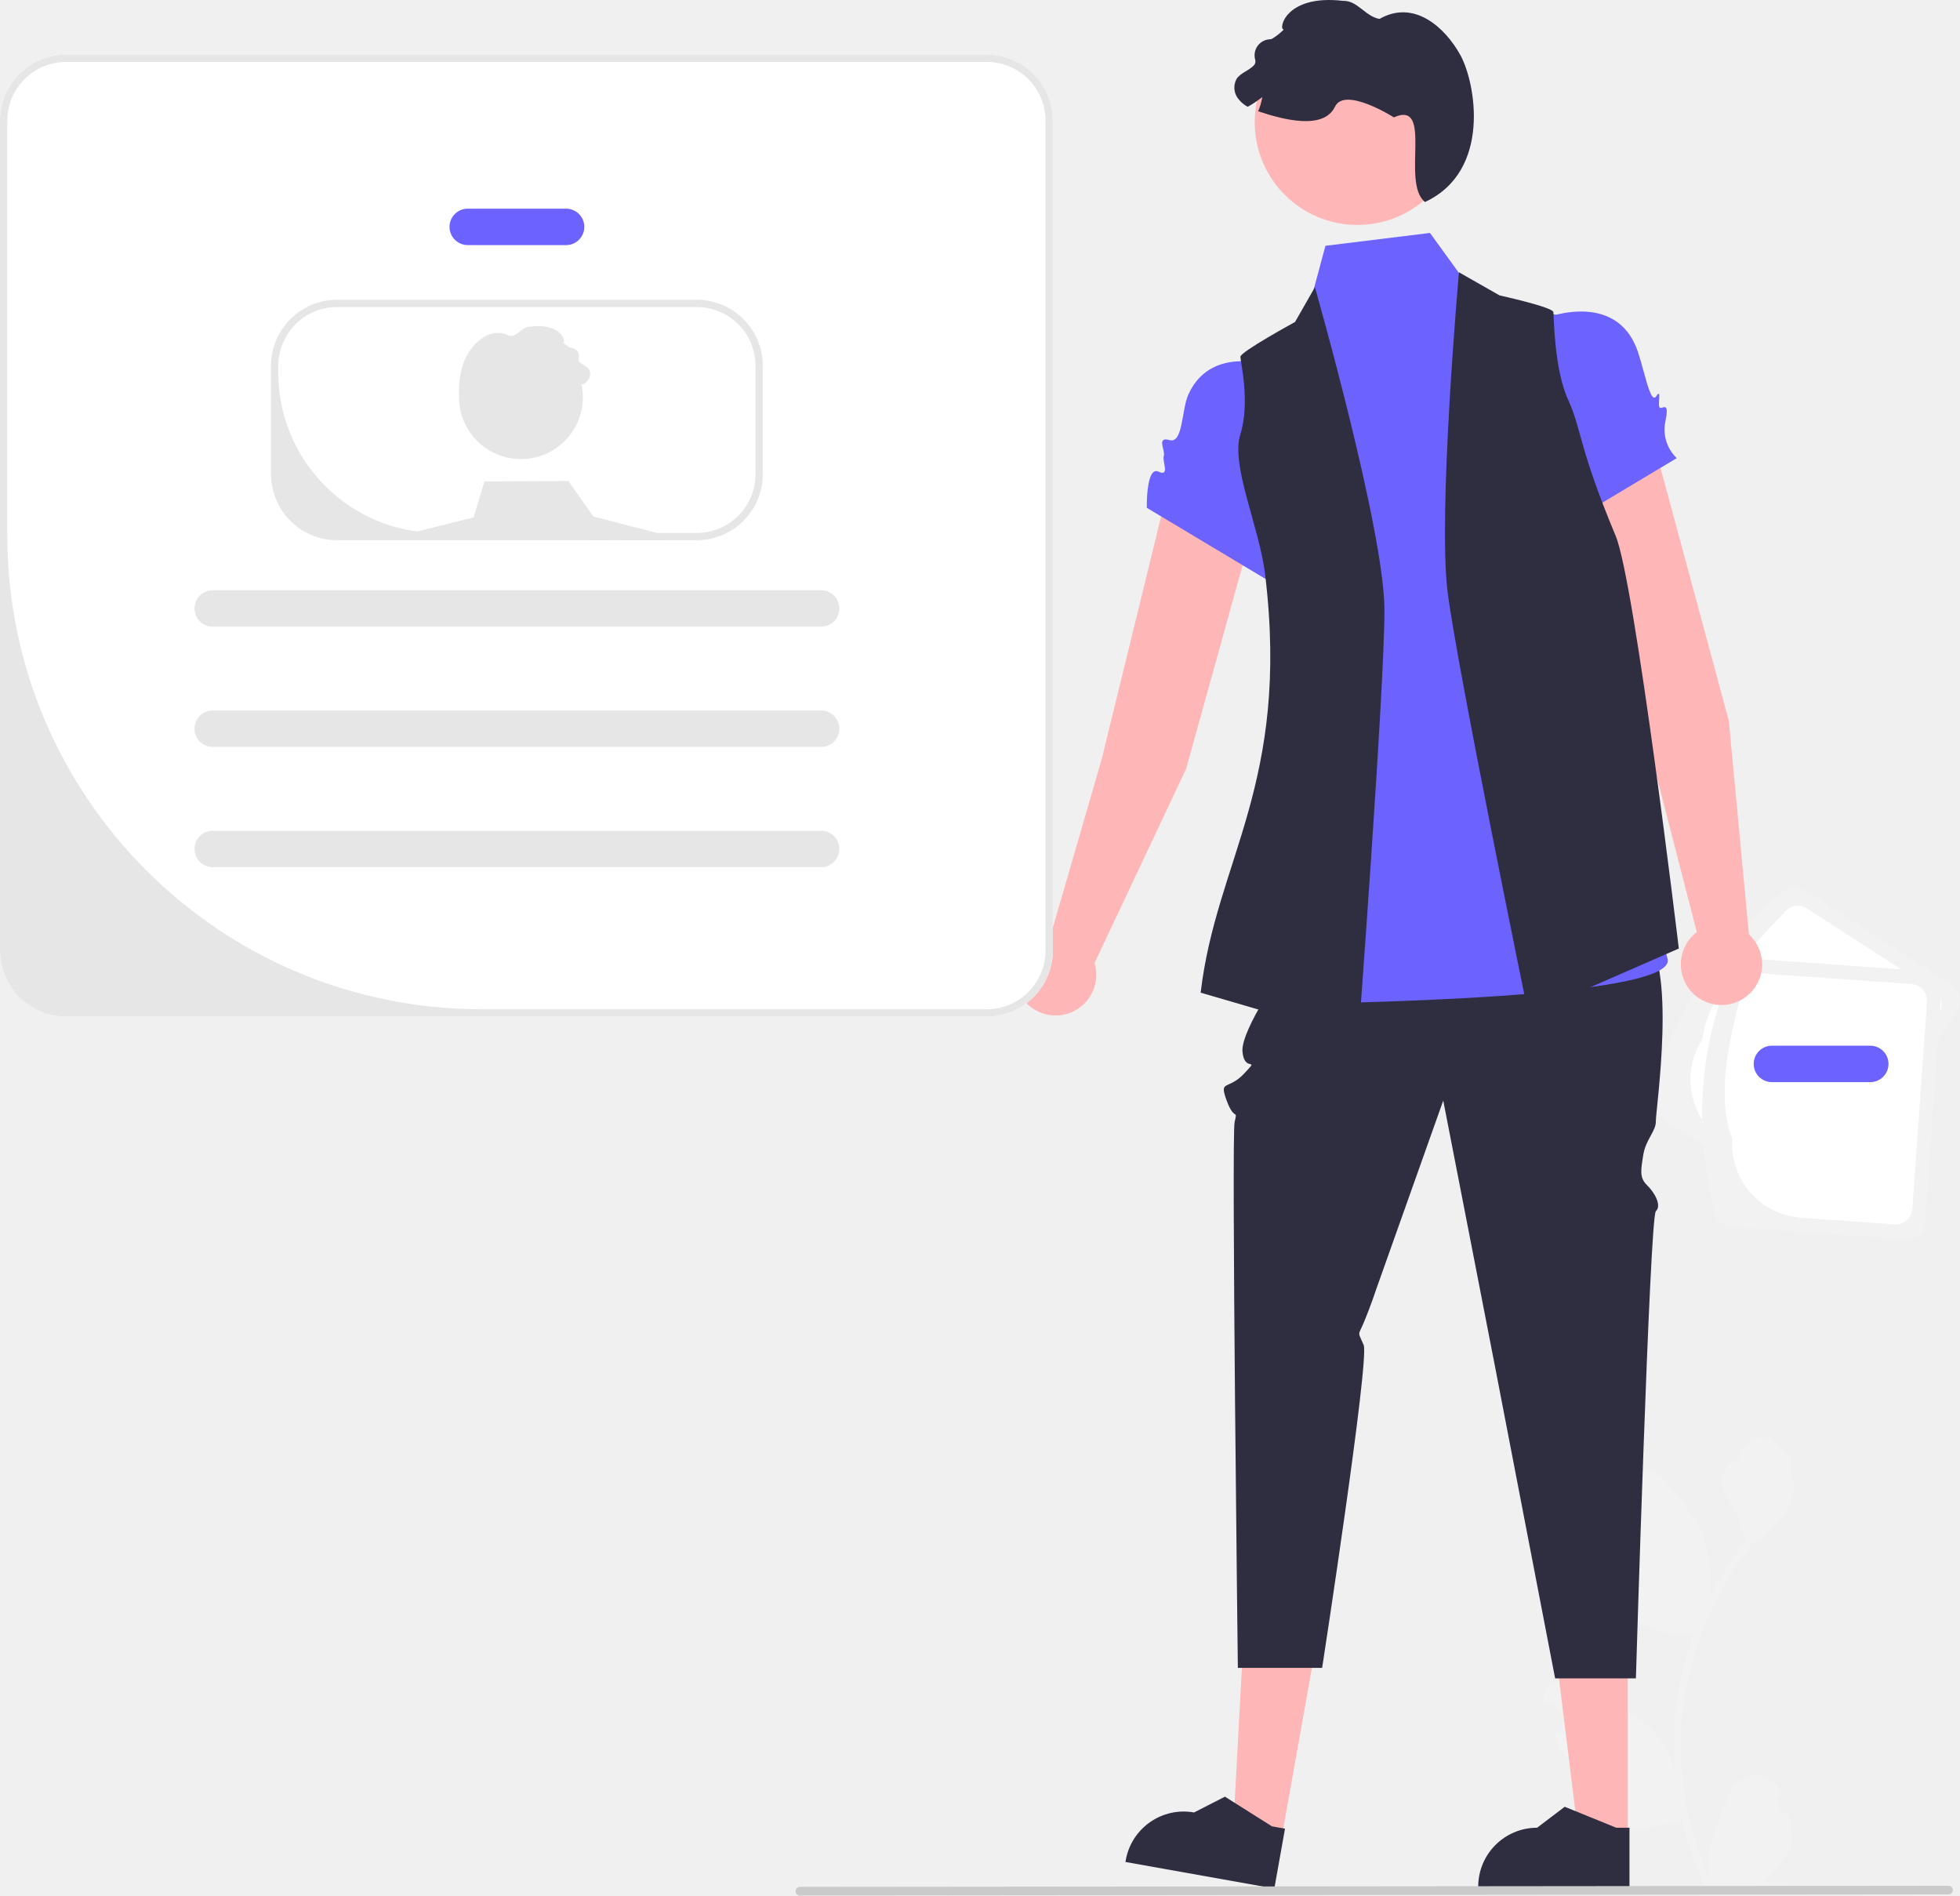
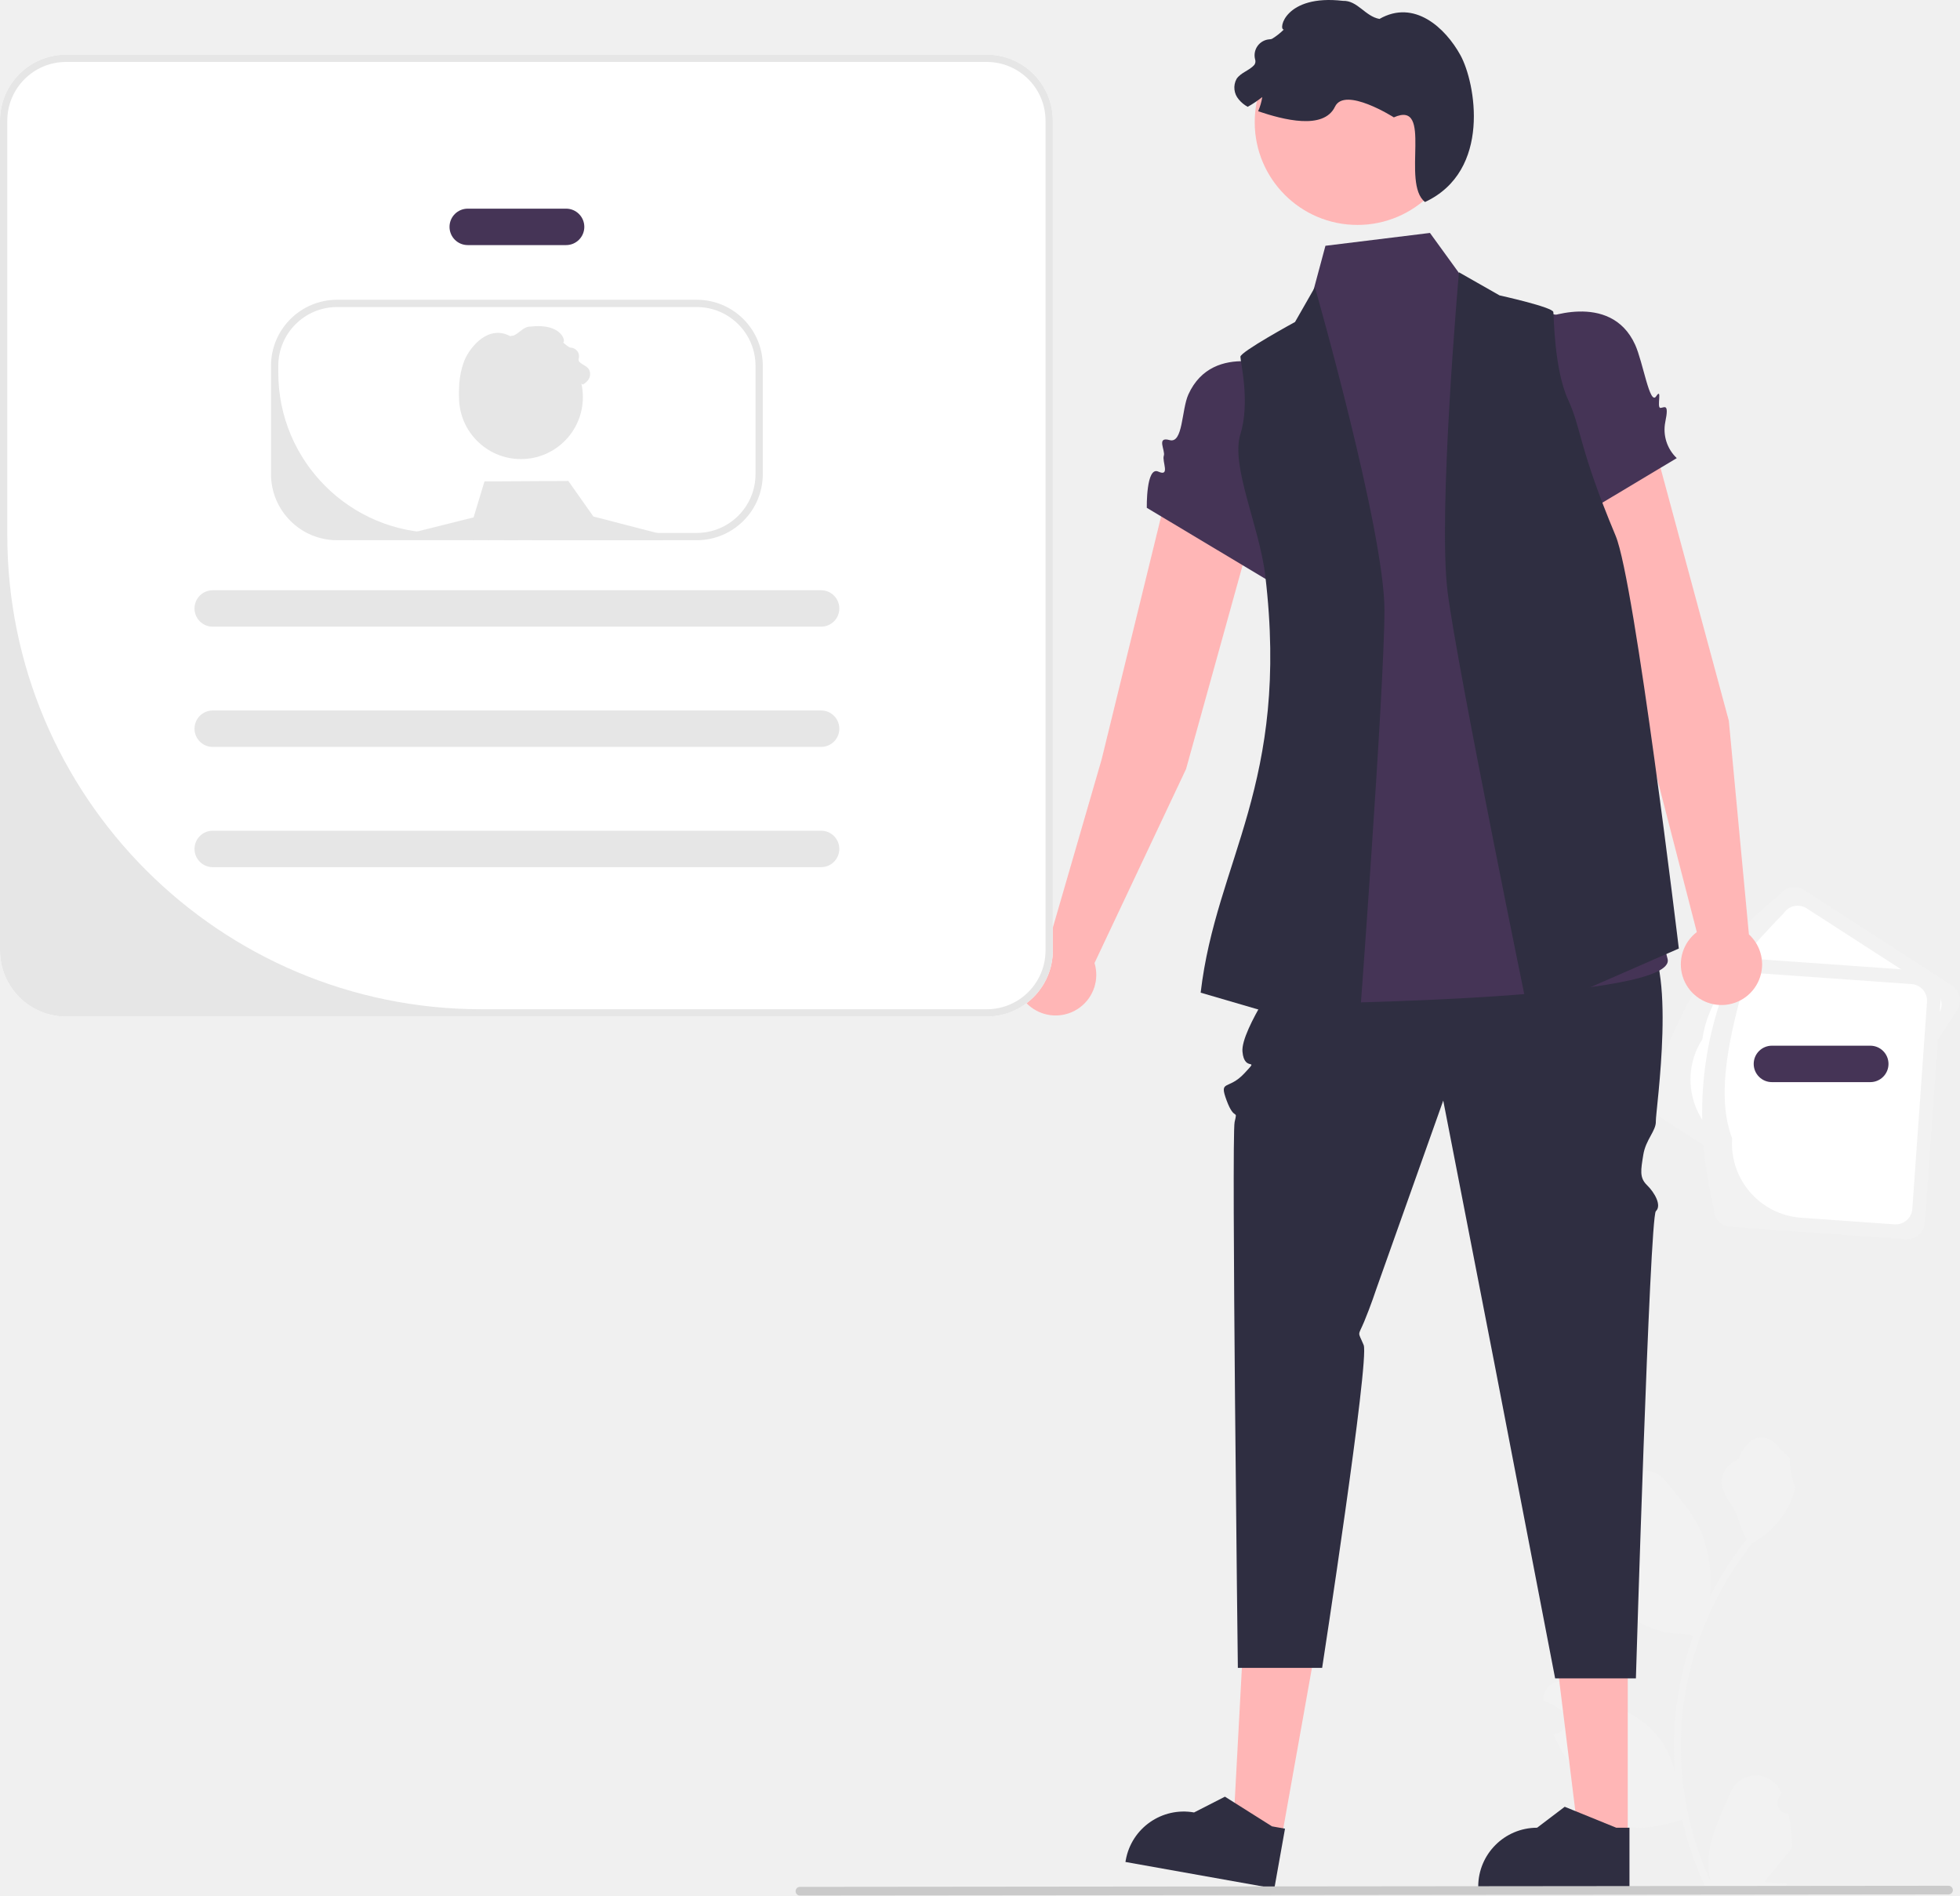
<svg xmlns="http://www.w3.org/2000/svg" data-name="Layer 1" width="538.022" height="520.25" viewBox="0 0 538.022 520.25">
  <path d="M821.828,687.588a2.807,2.807,0,0,1-2.035-4.866l.192-.765q-.038-.092-.076-.184a7.539,7.539,0,0,0-13.907.052c-2.275,5.478-5.17,10.966-5.883,16.758a22.304,22.304,0,0,0,.392,7.671,89.419,89.419,0,0,1-8.134-37.139,86.307,86.307,0,0,1,.535-9.628q.443-3.931,1.231-7.807a90.456,90.456,0,0,1,17.938-38.337A24.073,24.073,0,0,0,822.092,602.956a18.363,18.363,0,0,0,1.67-5.018c-.487.064-1.838-7.359-1.47-7.815-.679-1.031-1.895-1.543-2.637-2.549-3.689-5.002-8.773-4.129-11.426,2.669-5.669,2.861-5.724,7.606-2.245,12.169,2.213,2.903,2.517,6.832,4.459,9.94-.2.256-.408.503-.607.759a91.04,91.04,0,0,0-9.502,15.054,37.846,37.846,0,0,0-2.259-17.579c-2.163-5.217-6.216-9.611-9.786-14.122-4.288-5.418-13.08-3.053-13.836,3.814q-.011.1-.021.199.795.449,1.557.952a3.808,3.808,0,0,1-1.535,6.93l-.078.012a37.89,37.89,0,0,0,.999,5.665c-4.579,17.71,5.307,24.16,19.424,24.45.312.16.615.32.927.471a92.925,92.925,0,0,0-5.002,23.539,88.137,88.137,0,0,0,.064,14.231l-.024-.168a23.289,23.289,0,0,0-7.95-13.448c-6.118-5.026-14.762-6.877-21.363-10.916a4.371,4.371,0,0,0-6.694,4.252q.013.088.027.176a25.58,25.58,0,0,1,2.868,1.382q.795.449,1.557.952a3.808,3.808,0,0,1-1.535,6.93l-.078.012c-.056.008-.104.016-.16.024a37.923,37.923,0,0,0,6.975,10.923c2.863,15.46,15.162,16.927,28.318,12.425h.008a92.897,92.897,0,0,0,6.24,18.218H821.269c.08-.248.152-.503.224-.751a25.329,25.329,0,0,1-6.169-.367c1.654-2.03,3.308-4.075,4.962-6.105a1.384,1.384,0,0,0,.104-.12c.839-1.039,1.686-2.069,2.525-3.108l0-.001a37.101,37.101,0,0,0-1.087-9.451Z" transform="translate(-330.9891 -189.8751)" fill="#f2f2f2" />
  <path d="M784.682,489.353c5.908-21.452,16.929-39.723,34.723-53.778a4.892,4.892,0,0,1,6.756-1.455l40.615,26.224a4.892,4.892,0,0,1,1.455,6.756l-34.723,53.778a4.892,4.892,0,0,1-6.756,1.455l-40.615-26.224A4.892,4.892,0,0,1,784.682,489.353Z" transform="translate(-330.9891 -189.8751)" fill="#f2f2f2" />
  <path d="M798.285,475.121c1.522-11.335,10.899-22.921,22.323-34.574a4.582,4.582,0,0,1,6.328-1.362l34.905,22.537a4.582,4.582,0,0,1,1.363,6.328l-30.899,47.855a4.582,4.582,0,0,1-6.328,1.362l-21.623-13.961A20.41,20.41,0,0,1,798.285,475.121Z" transform="translate(-330.9891 -189.8751)" fill="#fff" />
  <path d="M801.4,521.336c-5.154-21.646-4.294-42.966,4.531-63.854a4.892,4.892,0,0,1,5.221-4.529l48.224,3.422a4.892,4.892,0,0,1,4.529,5.221l-4.531,63.854a4.892,4.892,0,0,1-5.221,4.529l-48.224-3.422A4.892,4.892,0,0,1,801.4,521.336Z" transform="translate(-330.9891 -189.8751)" fill="#f2f2f2" />
  <path d="M806.467,502.312c-4.125-10.667-1.487-25.337,2.913-41.051a4.582,4.582,0,0,1,4.889-4.241l41.444,2.941a4.582,4.582,0,0,1,4.242,4.889l-4.032,56.821a4.582,4.582,0,0,1-4.889,4.241l-25.674-1.822A20.41,20.41,0,0,1,806.467,502.312Z" transform="translate(-330.9891 -189.8751)" fill="#fff" />
  <path d="M805.558,387.709l-20.659-76.467A12.785,12.785,0,0,0,769.39,302.229l0,0a12.785,12.785,0,0,0-9.023,16.212l23.895,78.772,12.502,48.477a11.157,11.157,0,1,0,14.304.638Z" transform="translate(-330.9891 -189.8751)" fill="#ffb6b6" />
  <path d="M656.564,400.937l21.187-76.323a12.785,12.785,0,0,0-8.752-15.657l0,0a12.785,12.785,0,0,0-16.024,9.353l-19.577,79.955L619.454,446.347a11.157,11.157,0,1,0,11.983,7.838Z" transform="translate(-330.9891 -189.8751)" fill="#ffb6b6" />
  <polygon points="446.816 504.239 433.315 504.238 426.893 452.165 446.818 452.166 446.816 504.239" fill="#ffb6b6" />
  <path d="M778.28,708.198l-41.516-.002v-.525a16.16,16.16,0,0,1,16.159-16.159h.001l7.583-5.753,14.149,5.754,3.624 0Z" transform="translate(-330.9891 -189.8751)" fill="#2f2e41" />
  <polygon points="351.81 504.375 338.519 502.004 341.337 449.611 360.953 453.11 351.81 504.375" fill="#ffb6b6" />
  <path d="M680.795,708.198,639.924,700.909l.092-.517a16.16,16.16,0,0,1,18.744-13.071l.001 0,8.475-4.333,12.919,8.148,3.568.636Z" transform="translate(-330.9891 -189.8751)" fill="#2f2e41" />
  <path d="M684.115,454.689S671.533,472.51,672.046,478.491s4.956,1.21.513,5.98-7.032,1.57-4.849,7.464,3.072,2.077,2.183,5.894.889,149.805.889,149.805h23.137s13.048-84.651,11.396-88.603-1.614-2.232.145-6.431,3.413-9.196,3.413-9.196l18.288-51.469,14.107,72.467L757.873,650.515h22.172s3.797-126.63,5.475-128.208-.33-5.124-2.436-7.167-1.686-4.119-1.008-8.329,3.542-6.559,3.443-9.201,6.122-44.626-3.653-51.305S684.115,454.689,684.115,454.689Z" transform="translate(-330.9891 -189.8751)" fill="#2f2e41" />
-   <path d="M761.477,277.175l-25.881-6.706L723.515,253.806l-28.691,3.527-6.107,22.728L668.292,291.916c36.614.219,16.897,106.293,22.278,113.137,4.379,5.569-21.858,18.819-13.635,27.271s5.183,5.07,3.275,14.271-15.818,18.94,0,18.843,111.265-1.46,108.538-12.368-2.684-8.138-6.796-14.977-6.88-3.017-5.496-13.109-3.111-17.898.02-22.364c4.806-6.855-.037-56.337-4.569-55.017Z" transform="translate(-330.9891 -189.8751)" fill="#6c63ff" />
-   <path d="M754.087,277.528s18.931-8.043,25.749,6.956c2.178,4.791,4.011,16.823,5.778,14.155s.062,3.181,1.156,3.189c.976.006,2.477-1.572,1.343,3.867a10.773,10.773,0,0,0,3.148,9.917l-32.904,19.706Z" transform="translate(-330.9891 -189.8751)" fill="#6c63ff" />
-   <path d="M682.957,291.164s-18.932-8.043-25.749,6.956c-1.917,4.218-1.44,13.591-5.174,12.539s-1.083,2.913-1.576,4.29c-.549,1.535,1.848,5.88-1.519,4.359s-3.155,9.939-3.155,9.939L678.688,348.953Z" transform="translate(-330.9891 -189.8751)" fill="#6c63ff" />
+   <path d="M761.477,277.175l-25.881-6.706L723.515,253.806l-28.691,3.527-6.107,22.728L668.292,291.916c36.614.219,16.897,106.293,22.278,113.137,4.379,5.569-21.858,18.819-13.635,27.271s5.183,5.07,3.275,14.271-15.818,18.94,0,18.843,111.265-1.46,108.538-12.368-2.684-8.138-6.796-14.977-6.88-3.017-5.496-13.109-3.111-17.898.02-22.364c4.806-6.855-.037-56.337-4.569-55.017Z" transform="translate(-330.9891 -189.8751)" fill="#453456" />
+   <path d="M754.087,277.528s18.931-8.043,25.749,6.956c2.178,4.791,4.011,16.823,5.778,14.155s.062,3.181,1.156,3.189c.976.006,2.477-1.572,1.343,3.867a10.773,10.773,0,0,0,3.148,9.917l-32.904,19.706Z" transform="translate(-330.9891 -189.8751)" fill="#453456" />
+   <path d="M682.957,291.164s-18.932-8.043-25.749,6.956c-1.917,4.218-1.44,13.591-5.174,12.539s-1.083,2.913-1.576,4.29c-.549,1.535,1.848,5.88-1.519,4.359s-3.155,9.939-3.155,9.939L678.688,348.953Z" transform="translate(-330.9891 -189.8751)" fill="#453456" />
  <path d="M691.933,268.7l-5.454,9.545s-14.999,8.181-14.999,9.545,2.727,12.497,0,21.247,5.206,25.206,6.818,38.748c6.818,57.268-13.456,78.077-17.726,114.537l43.268,12.637s7.183-95.812,7.183-117.629S691.933,268.7,691.933,268.7Z" transform="translate(-330.9891 -189.8751)" fill="#2f2e41" />
  <path d="M731.476,264.61l11.146,6.34s14.587,3.216,14.761,4.568.226,15.725,4.048,24.056,2.769,12.76,13.064,37.386c5.26,12.582,17.335,113.25,17.335,113.25L750.53,468.269s-19.362-94.11-22.149-115.748S731.476,264.61,731.476,264.61Z" transform="translate(-330.9891 -189.8751)" fill="#2f2e41" />
  <circle cx="372.616" cy="33.541" r="28.194" fill="#ffb6b6" />
  <path d="M722.16,245.321c-6.665-5.209,2.446-28.126-8.56-23.234,0,0-13.451-8.56-16.154-2.935-3.129,6.513-14.259,3.559-21.094,1.26a16.608,16.608,0,0,0,1.137-3.901,31.229,31.229,0,0,1-3.999,2.678,8.117,8.117,0,0,1-2.446-2.006,4.967,4.967,0,0,1-.624-5.637c1.137-1.749,3.485-2.287,4.867-3.84a1.672,1.672,0,0,0,.23-1.536,4.394,4.394,0,0,1,3.937-5.503,1.58,1.58,0,0,0,.749-.163,17.133,17.133,0,0,0,3.192-2.519c-1.602.073.357-9.732,16.24-7.875,3.999-.147,6.087,4.263,10.024,4.96,9.545-5.454,18.065,2.413,22.21,9.934C736.015,212.524,740.503,236.761,722.16,245.321Z" transform="translate(-330.9891 -189.8751)" fill="#2f2e41" />
  <path d="M601.859,204.875h-252.73a18.155,18.155,0,0,0-18.14,18.13V450.735a18.164,18.164,0,0,0,18.14,18.14h252.73a18.155,18.155,0,0,0,18.13-18.14V223.005A18.147,18.147,0,0,0,601.859,204.875Z" transform="translate(-330.9891 -189.8751)" fill="#fff" />
-   <path d="M486.383,257.143h-27a5,5,0,1,1,0-10h27a5,5,0,0,1,0,10Z" transform="translate(-330.9891 -189.8751)" fill="#6c63ff" />
-   <path d="M844.383,486.875h-27a5,5,0,0,1,0-10h27a5,5,0,0,1,0,10Z" transform="translate(-330.9891 -189.8751)" fill="#6c63ff" />
+   <path d="M486.383,257.143h-27a5,5,0,1,1,0-10h27a5,5,0,0,1,0,10Z" transform="translate(-330.9891 -189.8751)" fill="#453456" />
+   <path d="M844.383,486.875h-27a5,5,0,0,1,0-10h27a5,5,0,0,1,0,10Z" transform="translate(-330.9891 -189.8751)" fill="#453456" />
  <path d="M556.383,361.875h-167a5,5,0,0,1,0-10h167a5,5,0,0,1,0,10Z" transform="translate(-330.9891 -189.8751)" fill="#e6e6e6" />
  <path d="M556.383,394.875h-167a5,5,0,0,1,0-10h167a5,5,0,0,1,0,10Z" transform="translate(-330.9891 -189.8751)" fill="#e6e6e6" />
  <path d="M556.383,427.875h-167a5,5,0,0,1,0-10h167a5,5,0,0,1,0,10Z" transform="translate(-330.9891 -189.8751)" fill="#e6e6e6" />
  <path d="M522.249,272.145h-98.73a18.155,18.155,0,0,0-18.14,18.13v29.73a18.164,18.164,0,0,0,18.14,18.14h98.73a18.155,18.155,0,0,0,18.13-18.14v-29.73A18.147,18.147,0,0,0,522.249,272.145Zm16.13,47.86a16.14,16.14,0,0,1-16.14,16.14H451.366a43.987,43.987,0,0,1-43.987-43.987V290.275a16.156,16.156,0,0,1,16.14-16.13h98.73a16.147,16.147,0,0,1,16.13,16.13Z" transform="translate(-330.9891 -189.8751)" fill="#e6e6e6" />
  <circle cx="143" cy="109" r="17" fill="#e6e6e6" />
  <polygon points="182.11 148.27 106 148 130 142 132.99 132.13 156 132 162.89 141.76 180.29 146.27 181.87 146.68 182.11 148.27" fill="#e6e6e6" />
  <path d="M464.328,309.729c3.648-2.852-1.339-15.395,4.686-12.718,0,0,7.363-4.686,8.842-1.606,1.713,3.565,7.805,1.948,11.547.689a9.091,9.091,0,0,1-.623-2.135,17.096,17.096,0,0,0,2.189,1.466,4.443,4.443,0,0,0,1.339-1.098,2.719,2.719,0,0,0,.341-3.086c-.623-.957-1.908-1.252-2.664-2.102a.915.915,0,0,1-.126-.841,2.405,2.405,0,0,0-2.155-3.012.865.865,0,0,1-.41-.089,9.378,9.378,0,0,1-1.747-1.379c.877.04-.195-5.327-8.889-4.311-2.189-.08-3.332,2.334-5.487,2.715-5.225-2.985-9.888,1.321-12.157,5.438S454.287,305.044,464.328,309.729Z" transform="translate(-330.9891 -189.8751)" fill="#e6e6e6" />
  <path d="M601.859,204.875h-252.73a18.155,18.155,0,0,0-18.14,18.13V450.735a18.164,18.164,0,0,0,18.14,18.14h252.73a18.155,18.155,0,0,0,18.13-18.14V223.005A18.147,18.147,0,0,0,601.859,204.875Zm16.13,245.86a16.14,16.14,0,0,1-16.14,16.14H463.19A130.201,130.201,0,0,1,332.989,336.674V223.005a16.156,16.156,0,0,1,16.14-16.13h252.73a16.147,16.147,0,0,1,16.13,16.13Z" transform="translate(-330.9891 -189.8751)" fill="#e6e6e6" />
  <path d="M865.896,709.818l-315.358.307a1.191,1.191,0,0,1,0-2.381l315.358-.307a1.191,1.191,0,0,1,0,2.381Z" transform="translate(-330.9891 -189.8751)" fill="#cacaca" />
</svg>
